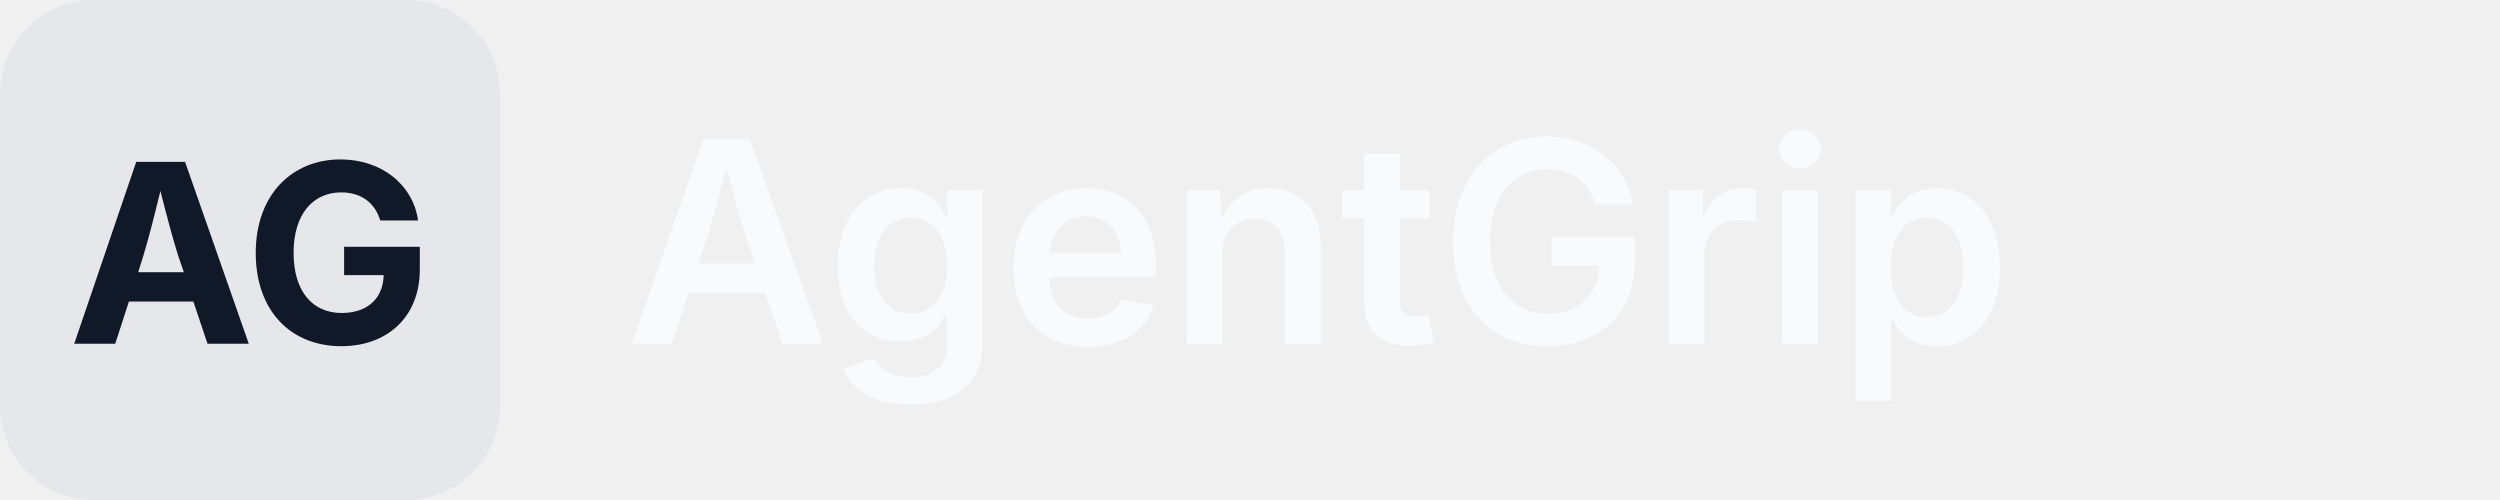
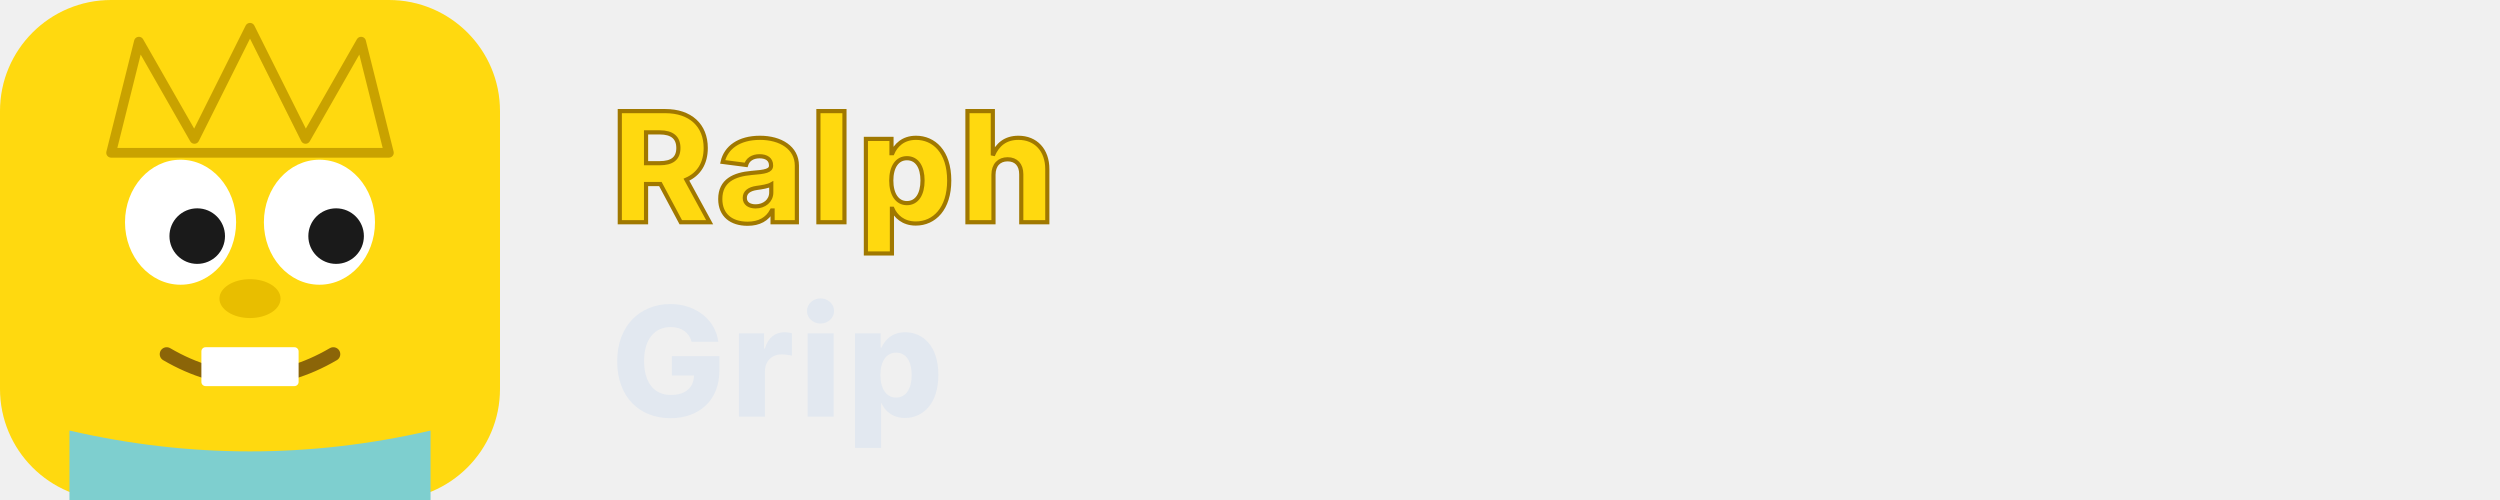
- <svg xmlns="http://www.w3.org/2000/svg" viewBox="0 0 160 32" height="32">
-   <rect width="32" height="32" rx="6" fill="#e5e7eb" />
-   <text x="16" y="22" font-family="system-ui,-apple-system,sans-serif" font-size="16" font-weight="700" fill="#111827" text-anchor="middle">AG</text>
-   <text x="40" y="22" font-family="system-ui,-apple-system,sans-serif" font-size="18" font-weight="600" fill="#f9fafb">AgentGrip</text>
+ <svg xmlns="http://www.w3.org/2000/svg" viewBox="0 0 180 36" height="36">
+   <rect width="36" height="36" rx="8" fill="#FFD90F" />
+   <polygon points="8,11 10,3 14,10 18,2 22,10 26,3 28,11" fill="#FFD90F" stroke="#C9A200" stroke-width="0.7" stroke-linejoin="round" />
+   <ellipse cx="13" cy="16" rx="4" ry="4.5" fill="white" />
+   <ellipse cx="23" cy="16" rx="4" ry="4.5" fill="white" />
+   <circle cx="14.2" cy="17" r="2" fill="#1a1a1a" />
+   <circle cx="24.2" cy="17" r="2" fill="#1a1a1a" />
+   <ellipse cx="18" cy="21.5" rx="2.2" ry="1.4" fill="#E8BE00" />
+   <path d="M12 25.5 Q18 29 24 25.5" stroke="#8B6508" stroke-width="1" fill="none" stroke-linecap="round" />
+   <rect x="14.5" y="25" width="7" height="2.8" rx="0.3" fill="white" />
+   <path d="M5 31 Q18 34 31 31 L31 36 L5 36 Z" fill="#7ECFCF" />
+   <text x="44" y="16" font-family="system-ui,-apple-system,sans-serif" font-size="11" font-weight="800" letter-spacing="0.3" fill="#FFD90F" stroke="#A07800" stroke-width="0.3">Ralph</text>
+   <text x="44" y="30" font-family="system-ui,-apple-system,sans-serif" font-size="11" font-weight="800" letter-spacing="0.3" fill="#E2E8F0">Grip</text>
</svg>
